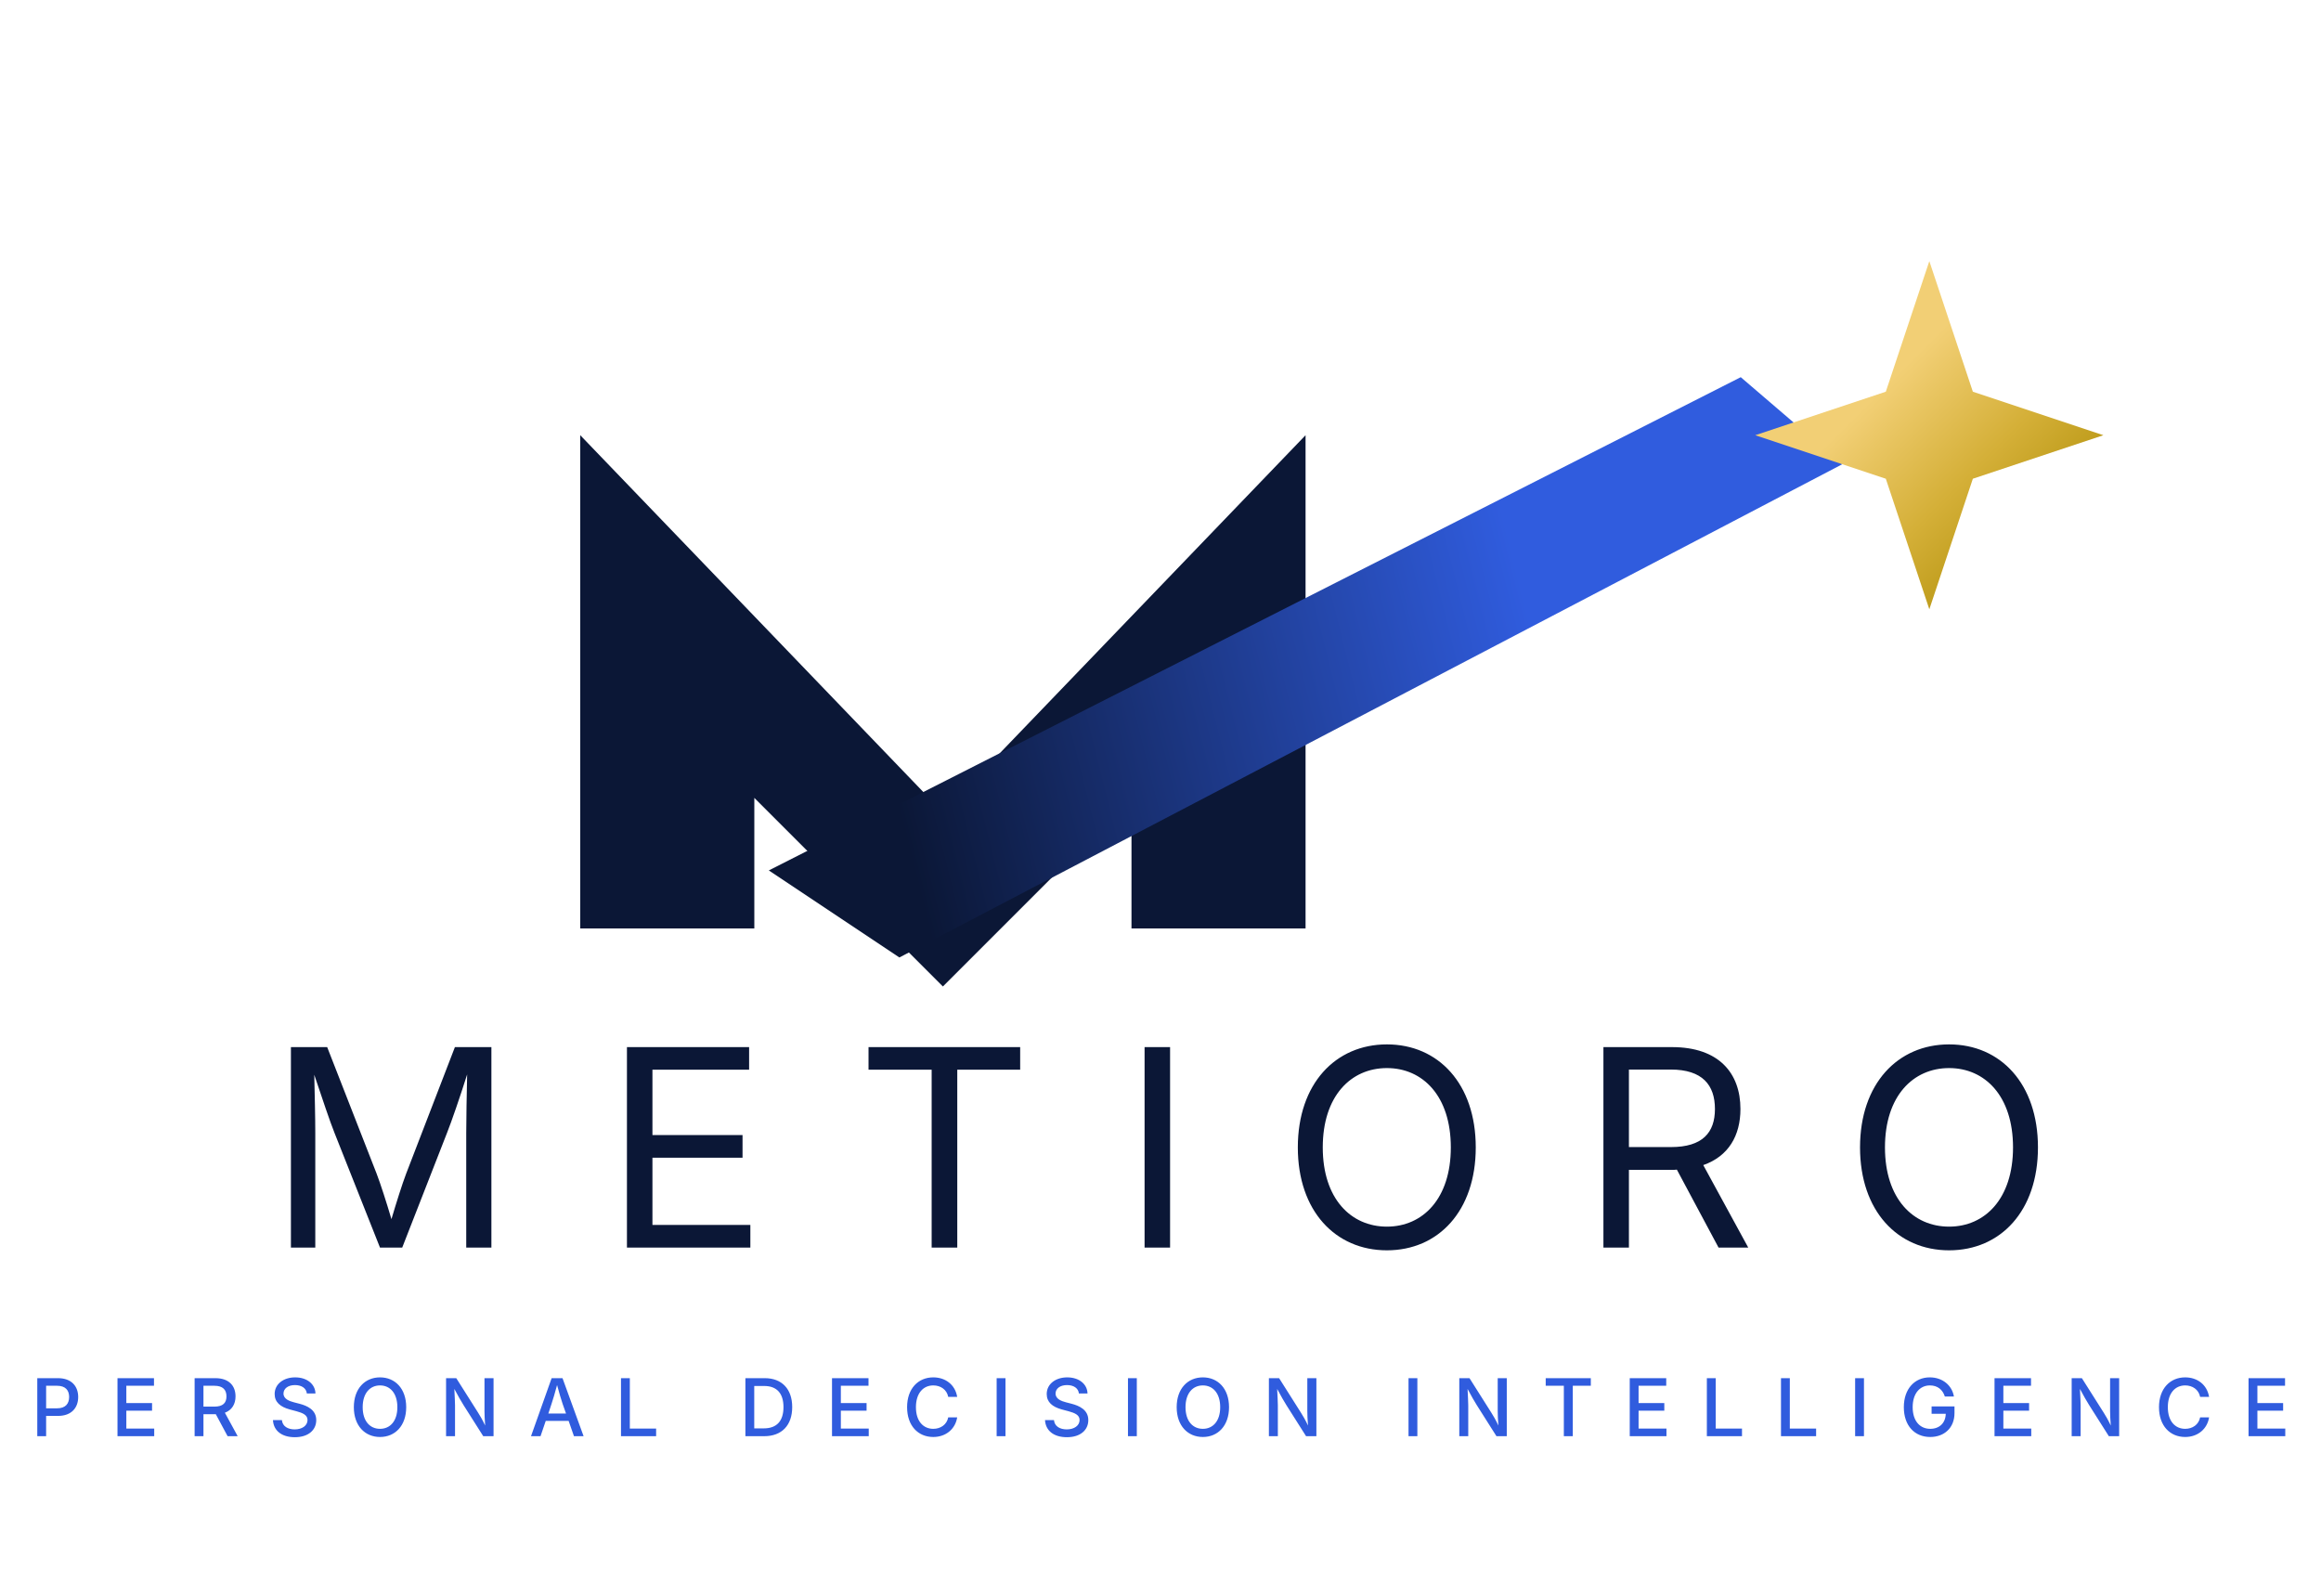
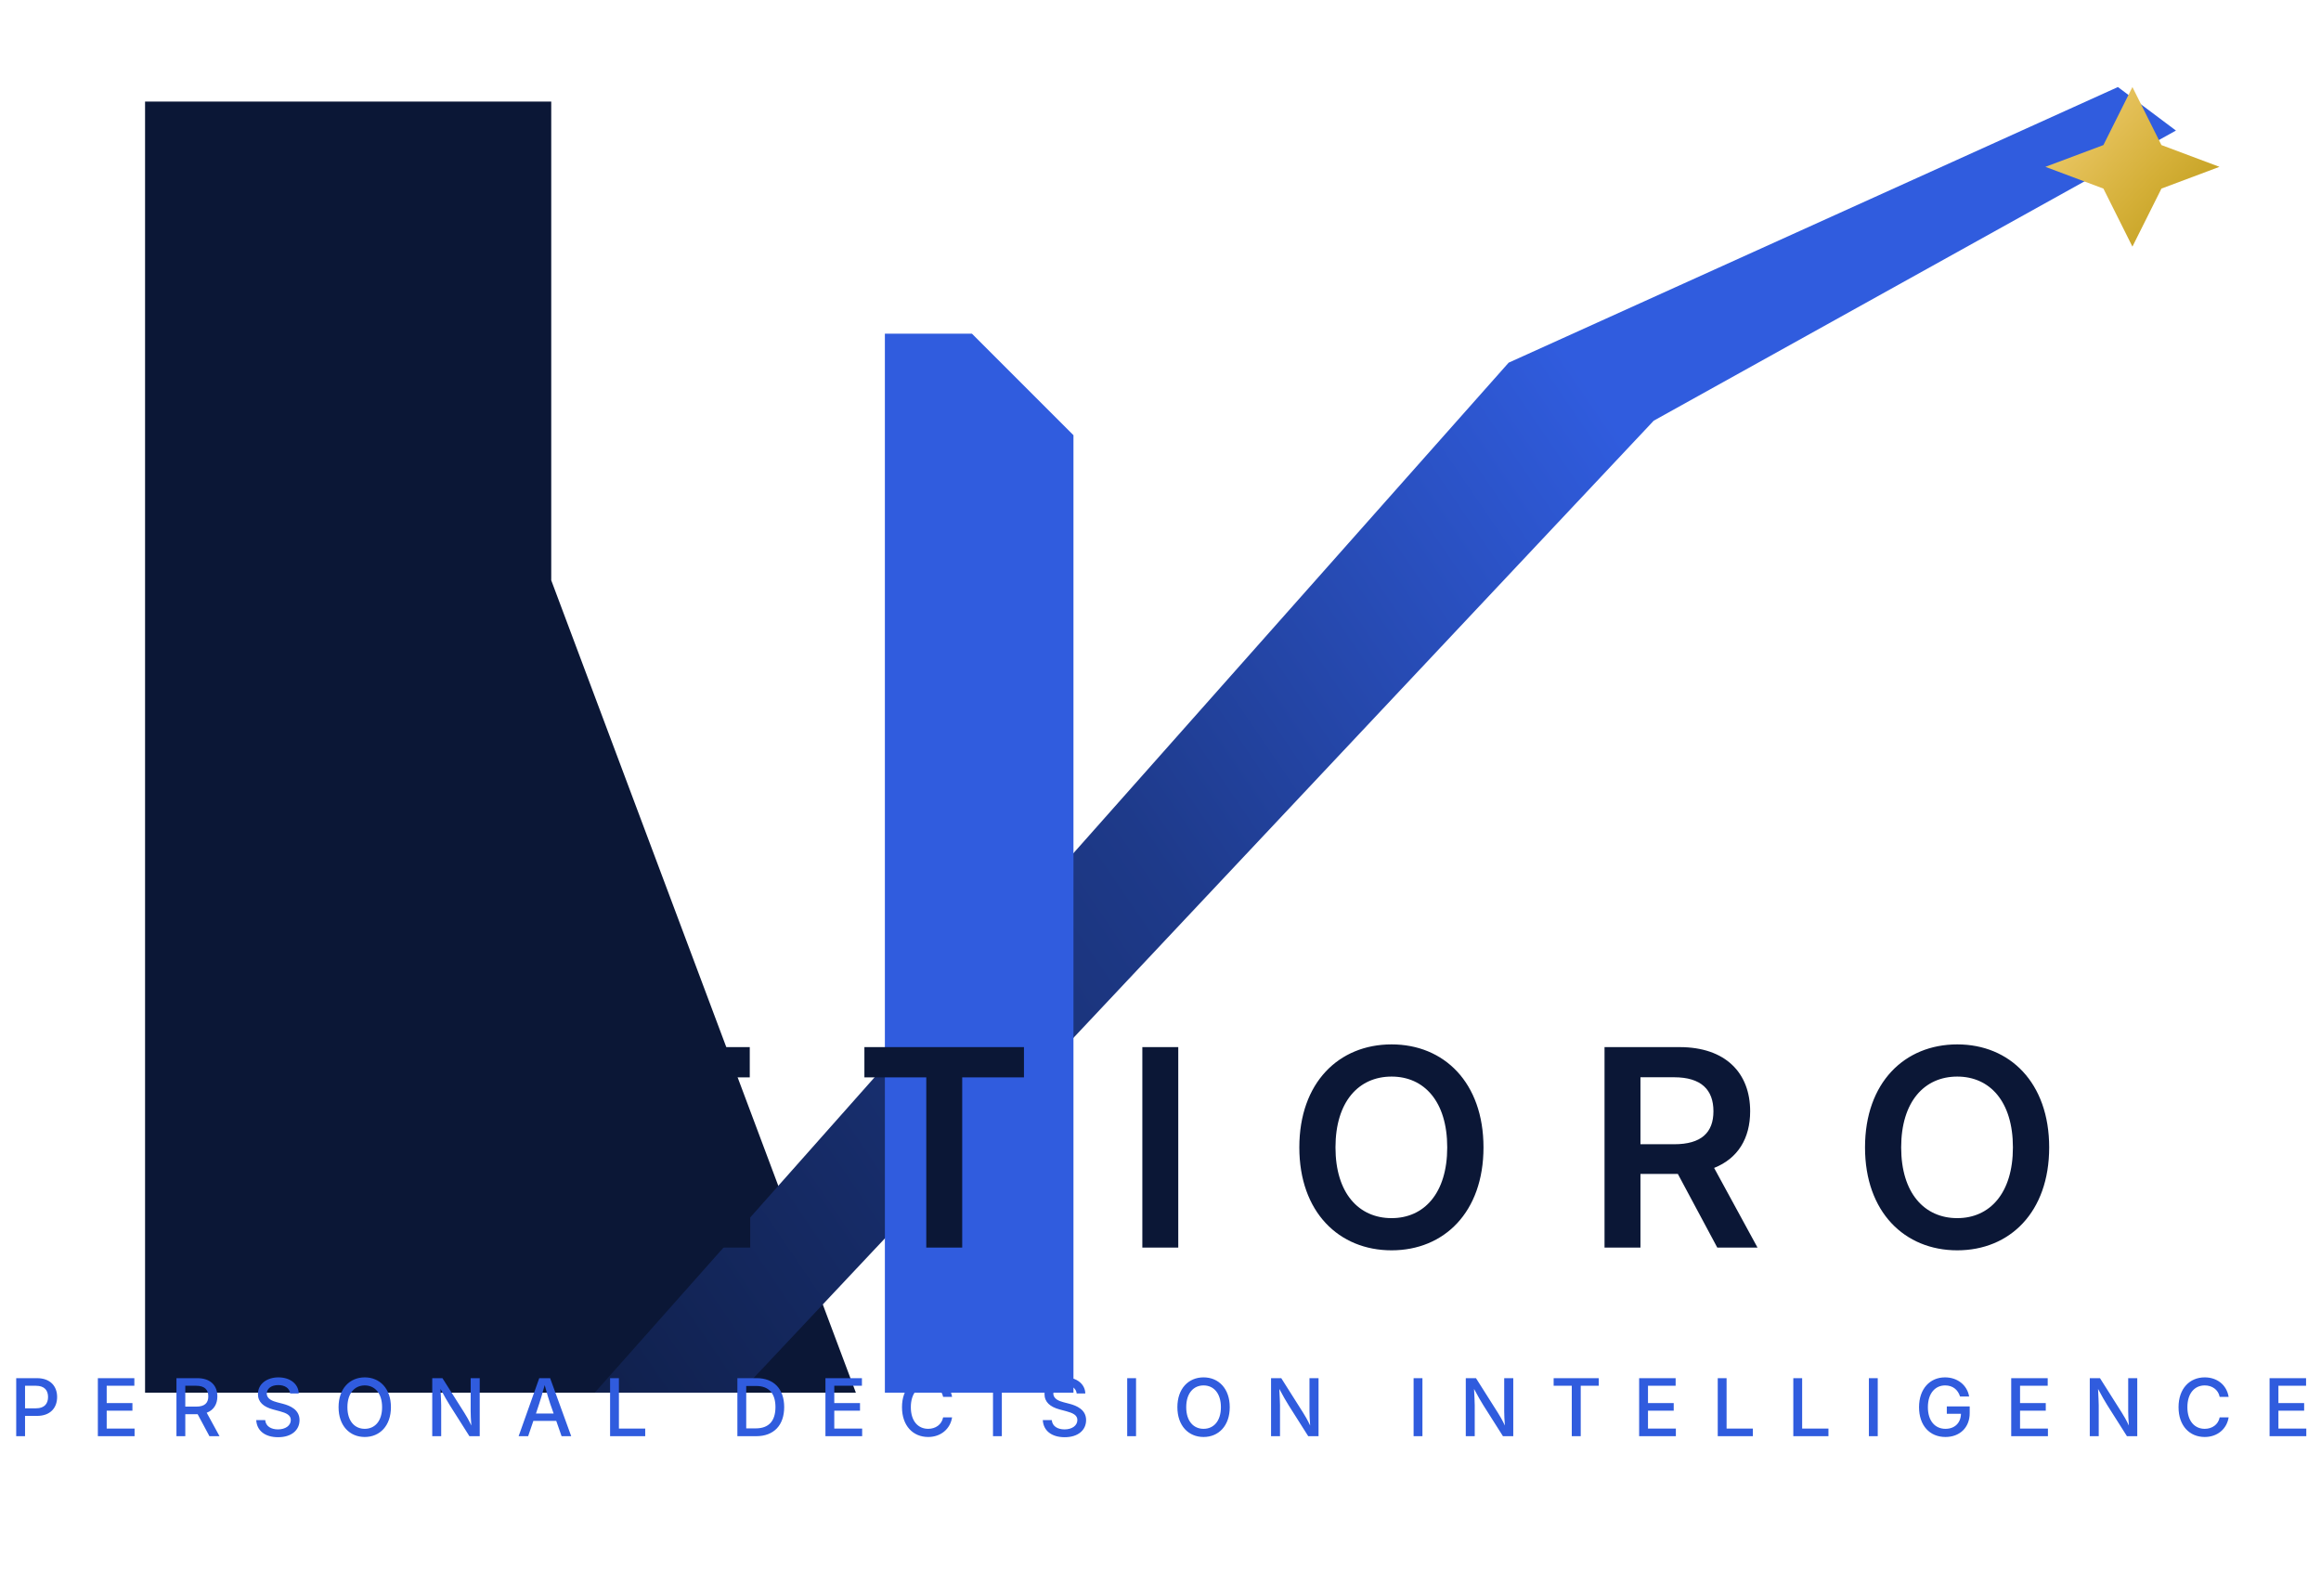
- <svg xmlns="http://www.w3.org/2000/svg" width="320" height="220" viewBox="0 0 320 220" fill="none">
+ <svg xmlns="http://www.w3.org/2000/svg" viewBox="0 0 320 220" fill="none" role="img" aria-label="METIORO">
  <defs>
-     <linearGradient id="metioroBlue" x1="70" y1="80" x2="230" y2="40" gradientUnits="userSpaceOnUse">
+     <linearGradient id="ml-swoosh" x1="24" y1="188" x2="288" y2="8" gradientUnits="userSpaceOnUse">
      <stop offset="0" stop-color="#0B1736" />
-       <stop offset="0.55" stop-color="#305CDE" />
+       <stop offset="0.45" stop-color="#1E3A8A" />
+       <stop offset="0.72" stop-color="#305CDE" />
      <stop offset="1" stop-color="#305CDE" />
    </linearGradient>
-     <linearGradient id="metioroGold" x1="206" y1="31" x2="228" y2="53" gradientUnits="userSpaceOnUse">
+     <linearGradient id="ml-gold" x1="270" y1="4" x2="294" y2="26" gradientUnits="userSpaceOnUse">
      <stop offset="0" stop-color="#F2CF75" />
      <stop offset="0.55" stop-color="#D4AF37" />
      <stop offset="1" stop-color="#B59410" />
    </linearGradient>
  </defs>
-   <g transform="translate(52 24)">
-     <path d="M28 104V36L78 88L128 36V104H104V86L78 112L52 86V104H28Z" fill="#0B1736" />
-     <path d="M54 96L188 28L202 40L72 108L54 96Z" fill="url(#metioroBlue)" />
-     <path d="M214 12L220 30L238 36L220 42L214 60L208 42L190 36L208 30L214 12Z" fill="url(#metioroGold)" />
+   <g transform="translate(14 8)">
+     <path d="M6 184 L6 6 L62 6 L62 72 L104 184 Z" fill="#0B1736" />
+     <path d="M24 184 L88 184 L214 50 L286 10 L278 4 L194 42 L68 184 Z" fill="url(#ml-swoosh)" />
+     <path d="M108 184 L108 38 L120 38 L134 52 L134 184 Z" fill="#305CDE" />
+     <path d="M280 4 L284 12 L292 15 L284 18 L280 26 L276 18 L268 15 L276 12 Z" fill="url(#ml-gold)" />
  </g>
-   <text x="160" y="172" text-anchor="middle" font-family="Sora, Inter, Arial, sans-serif" font-size="38" font-weight="400" letter-spacing="12" fill="#0B1736">
-     METIORO
-   </text>
-   <text x="160" y="198" text-anchor="middle" font-family="Sora, Inter, Arial, sans-serif" font-size="11" font-weight="500" letter-spacing="4" fill="#305CDE">
-     PERSONAL DECISION INTELLIGENCE
-   </text>
+   <text x="160" y="172" text-anchor="middle" font-family="Sora, Inter, Arial, sans-serif" font-size="38" font-weight="600" letter-spacing="12" fill="#0B1736">METIORO</text>
+   <text x="160" y="198" text-anchor="middle" font-family="Sora, Inter, Arial, sans-serif" font-size="11" font-weight="500" letter-spacing="4.2" fill="#305CDE">PERSONAL DECISION INTELLIGENCE</text>
</svg>
